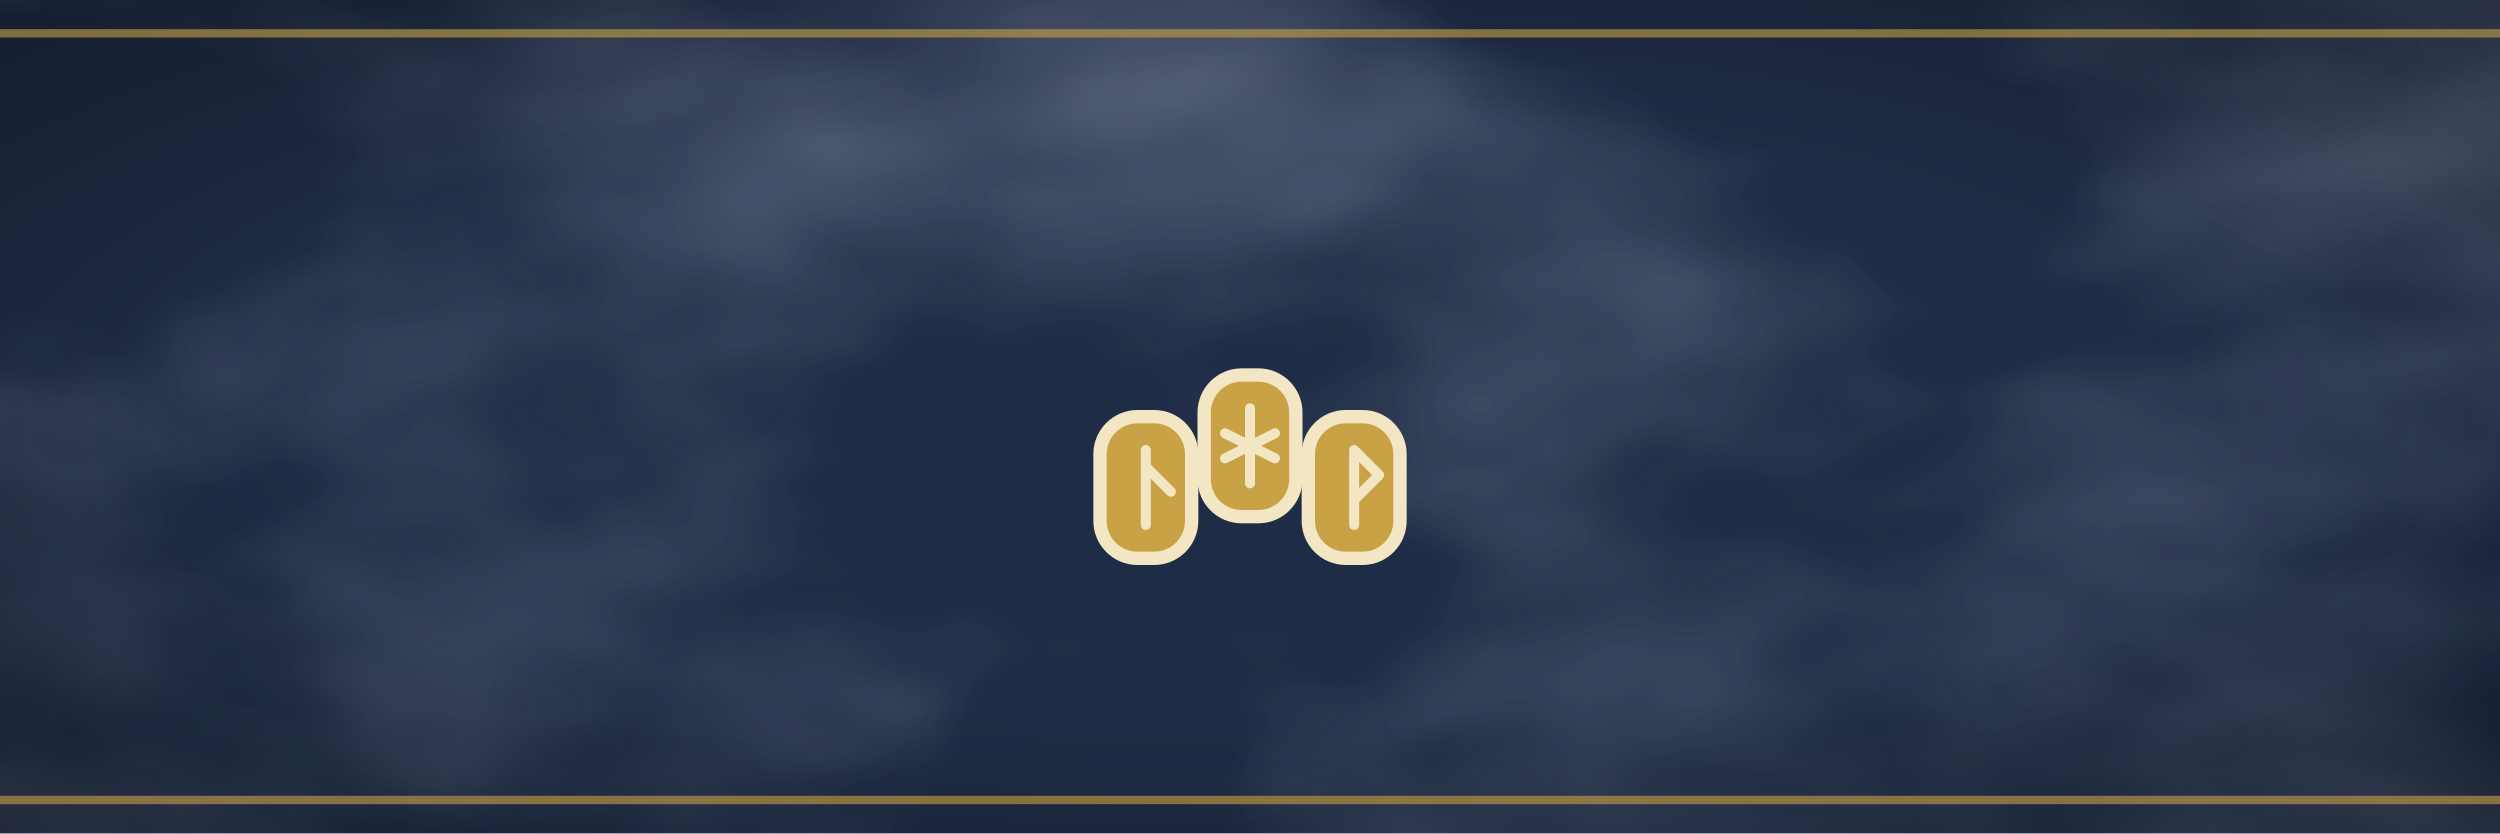
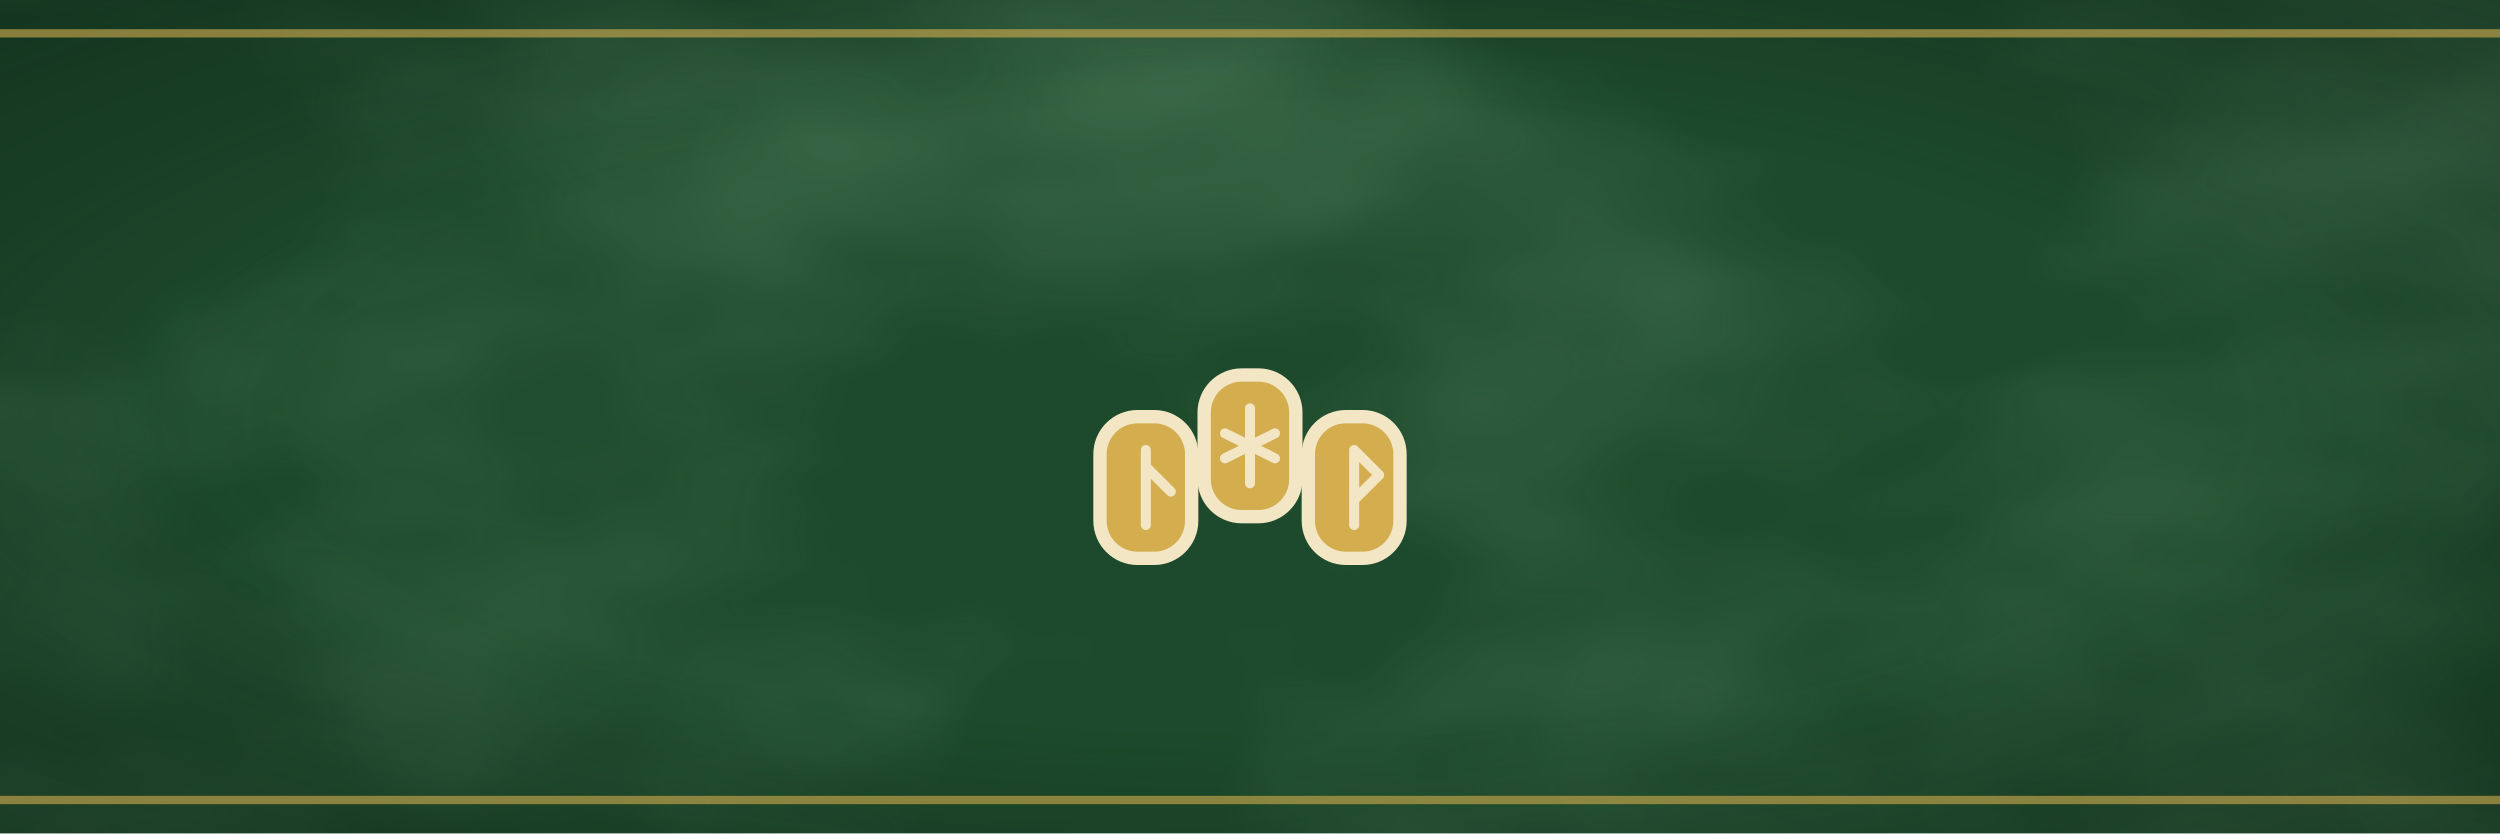
<svg xmlns="http://www.w3.org/2000/svg" viewBox="0 0 600 200" preserveAspectRatio="xMidYMid slice">
  <defs>
    <filter id="m" x="0" y="0" width="100%" height="100%">
      <feTurbulence type="fractalNoise" baseFrequency=".006 .011" numOctaves="4" seed="41" />
-       <feColorMatrix values="0 0 0 0 .55  0 0 0 0 .62  0 0 0 0 .78  0 0 0 1.25 -.5" />
+       <feColorMatrix values="0 0 0 0 .20  0 0 0 0 .42  0 0 0 0 .24  0 0 0 1.25 -.5" />
    </filter>
    <radialGradient id="v" cx=".5" cy=".5" r=".75">
-       <stop offset=".5" stop-color="#05080f" stop-opacity="0" />
-       <stop offset="1" stop-color="#05080f" stop-opacity=".45" />
+       <stop offset=".5" stop-color="#06140b" stop-opacity="0" />
+       <stop offset="1" stop-color="#06140b" stop-opacity=".45" />
    </radialGradient>
  </defs>
-   <rect width="600" height="200" fill="#1f2c45" />
+   <rect width="600" height="200" fill="#1d4a2c" />
  <rect width="600" height="200" filter="url(#m)" opacity=".55" />
  <rect width="600" height="200" fill="url(#v)" />
-   <path d="M0 8H600M0 192H600" stroke="#c9a245" stroke-width="2" opacity=".6" />
+   <path d="M0 8H600M0 192H600" stroke="#d4ad4f" stroke-width="2" opacity=".6" />
  <g transform="translate(250 50)">
-     <rect x="14" y="50" width="22" height="34" rx="9" fill="#c9a245" stroke="#f3e6c4" stroke-width="3.2" stroke-linejoin="round" stroke-linecap="round" />
-     <rect x="39" y="40" width="22" height="34" rx="9" fill="#c9a245" stroke="#f3e6c4" stroke-width="3.2" stroke-linejoin="round" stroke-linecap="round" />
-     <rect x="64" y="50" width="22" height="34" rx="9" fill="#c9a245" stroke="#f3e6c4" stroke-width="3.2" stroke-linejoin="round" stroke-linecap="round" />
+     <rect x="14" y="50" width="22" height="34" rx="9" fill="#d4ad4f" stroke="#f3e6c4" stroke-width="3.2" stroke-linejoin="round" stroke-linecap="round" />
+     <rect x="39" y="40" width="22" height="34" rx="9" fill="#d4ad4f" stroke="#f3e6c4" stroke-width="3.2" stroke-linejoin="round" stroke-linecap="round" />
+     <rect x="64" y="50" width="22" height="34" rx="9" fill="#d4ad4f" stroke="#f3e6c4" stroke-width="3.2" stroke-linejoin="round" stroke-linecap="round" />
    <path d="M25 58V76M25 62L31 68M50 48V66M44 54L56 60M44 60L56 54M75 58V76M75 58L81 64L75 70" fill="none" stroke="#f3e6c4" stroke-width="2.4" stroke-linejoin="round" stroke-linecap="round" />
  </g>
</svg>
